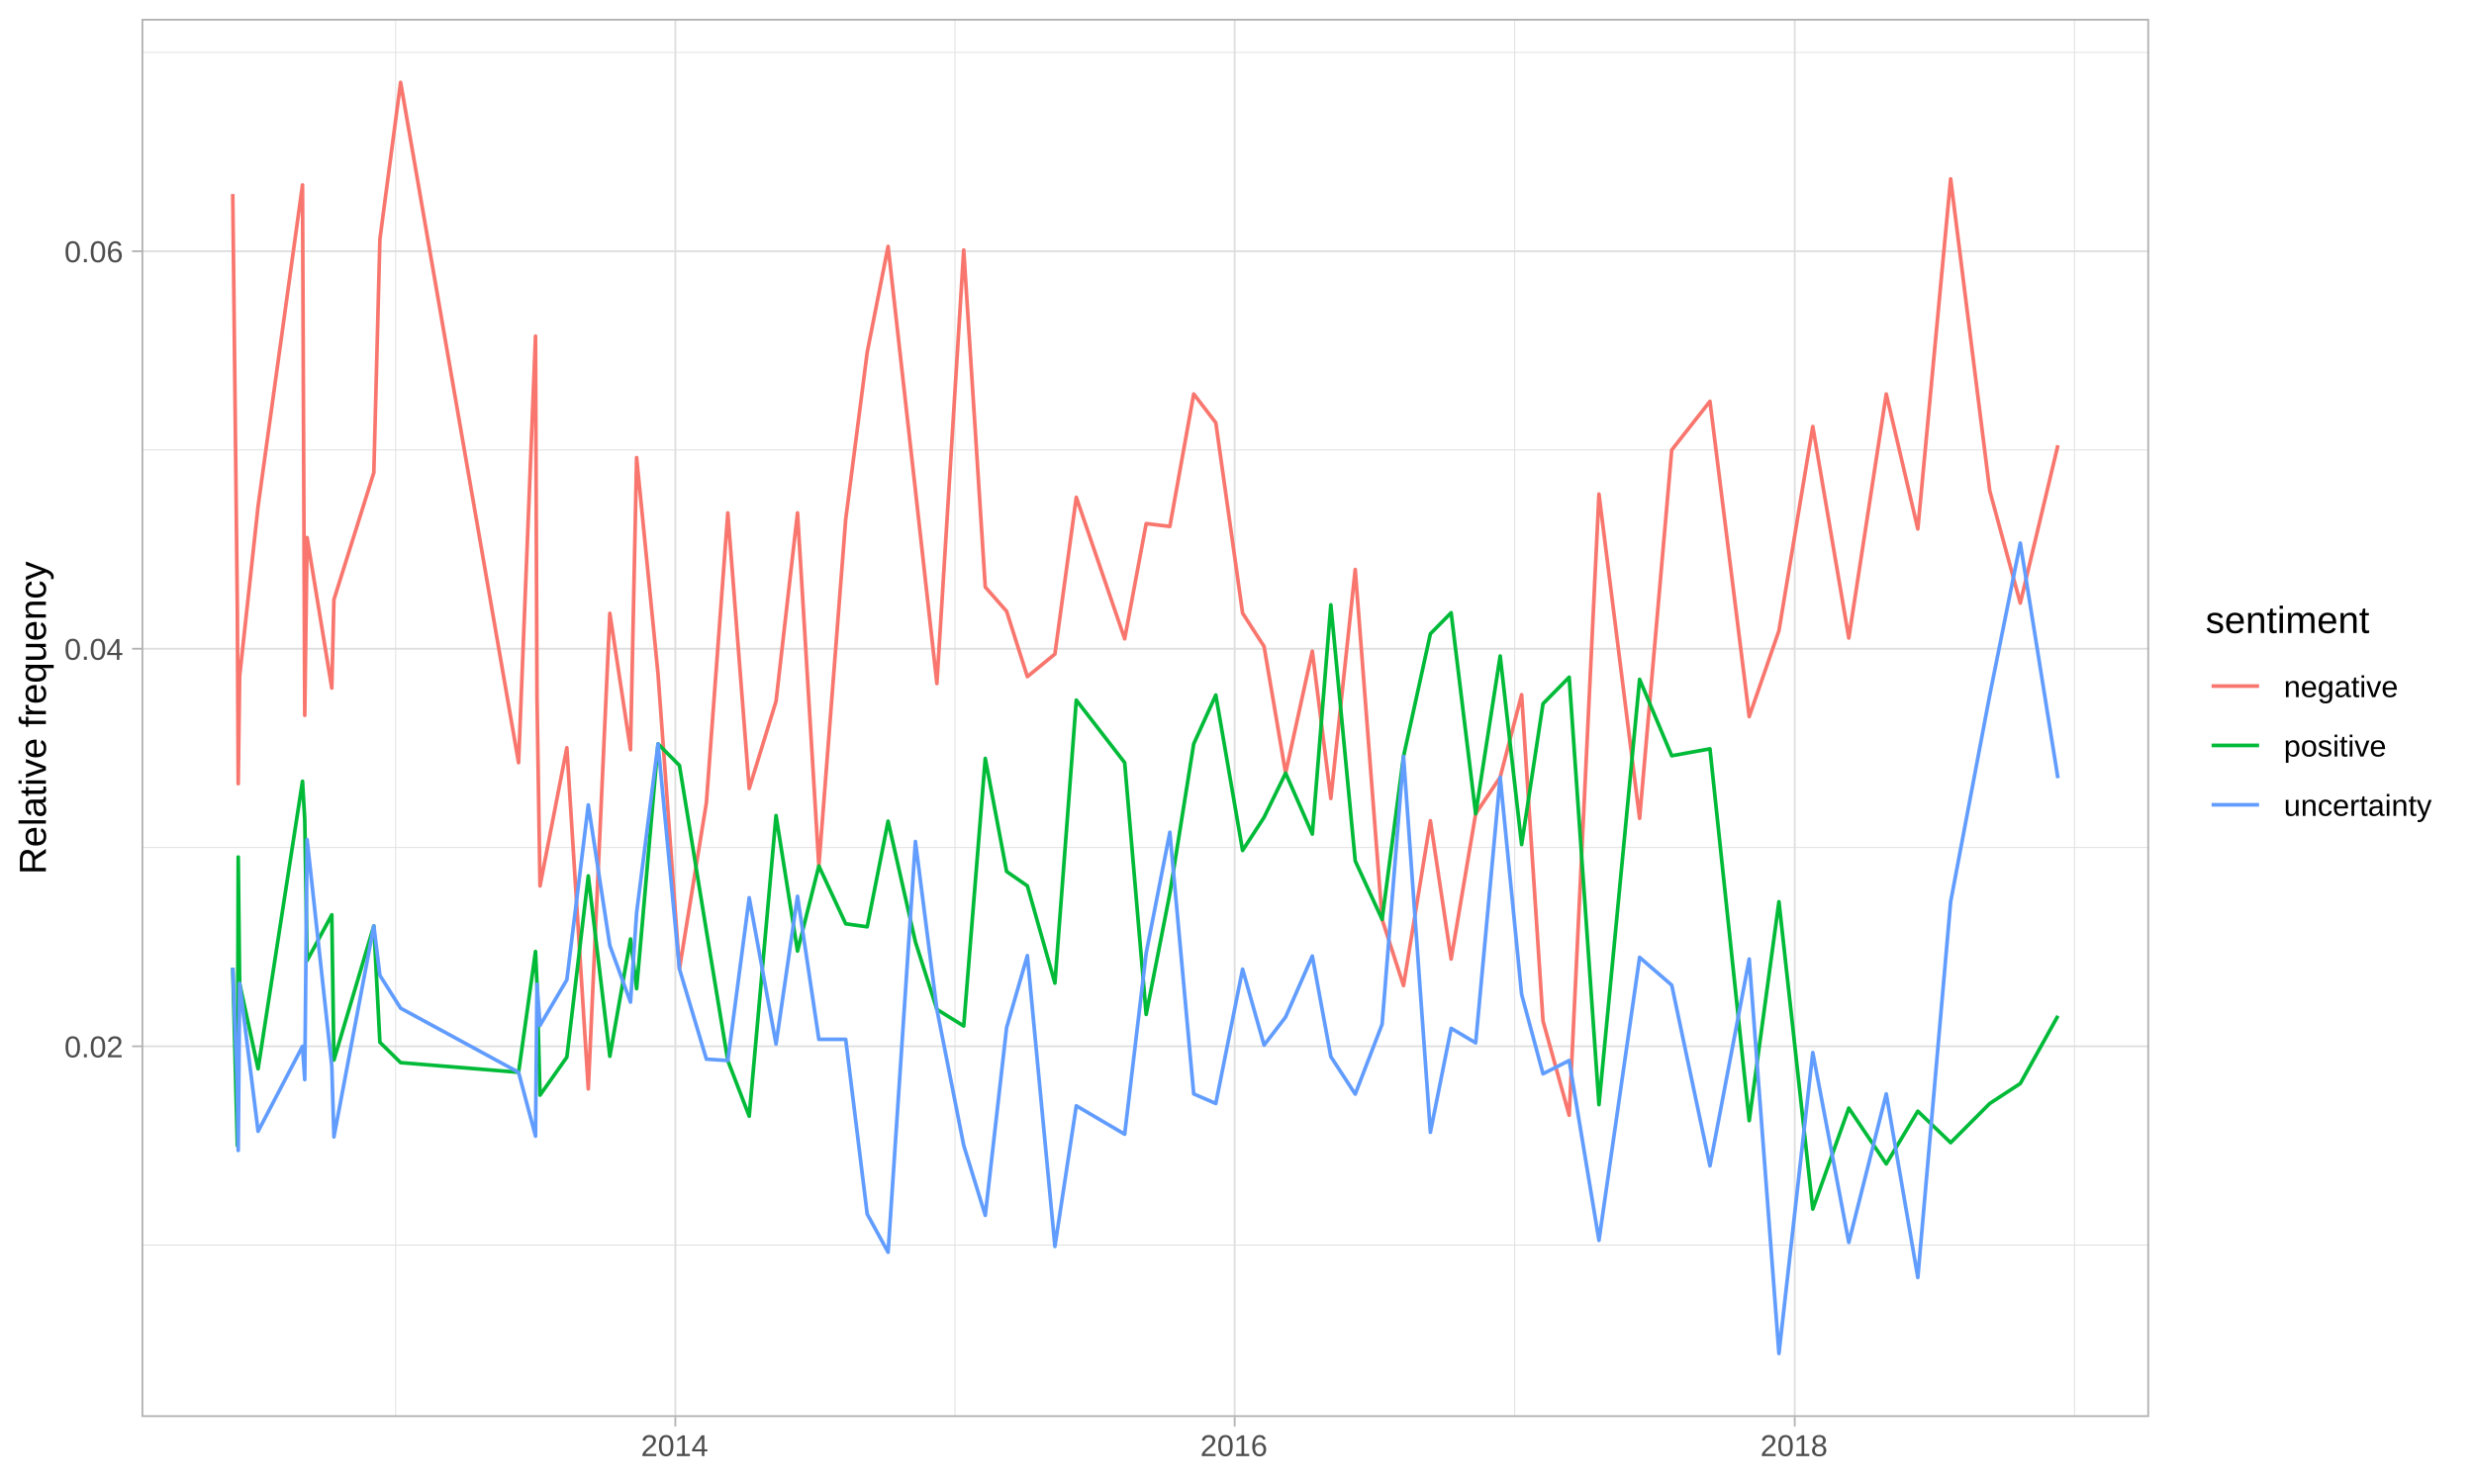
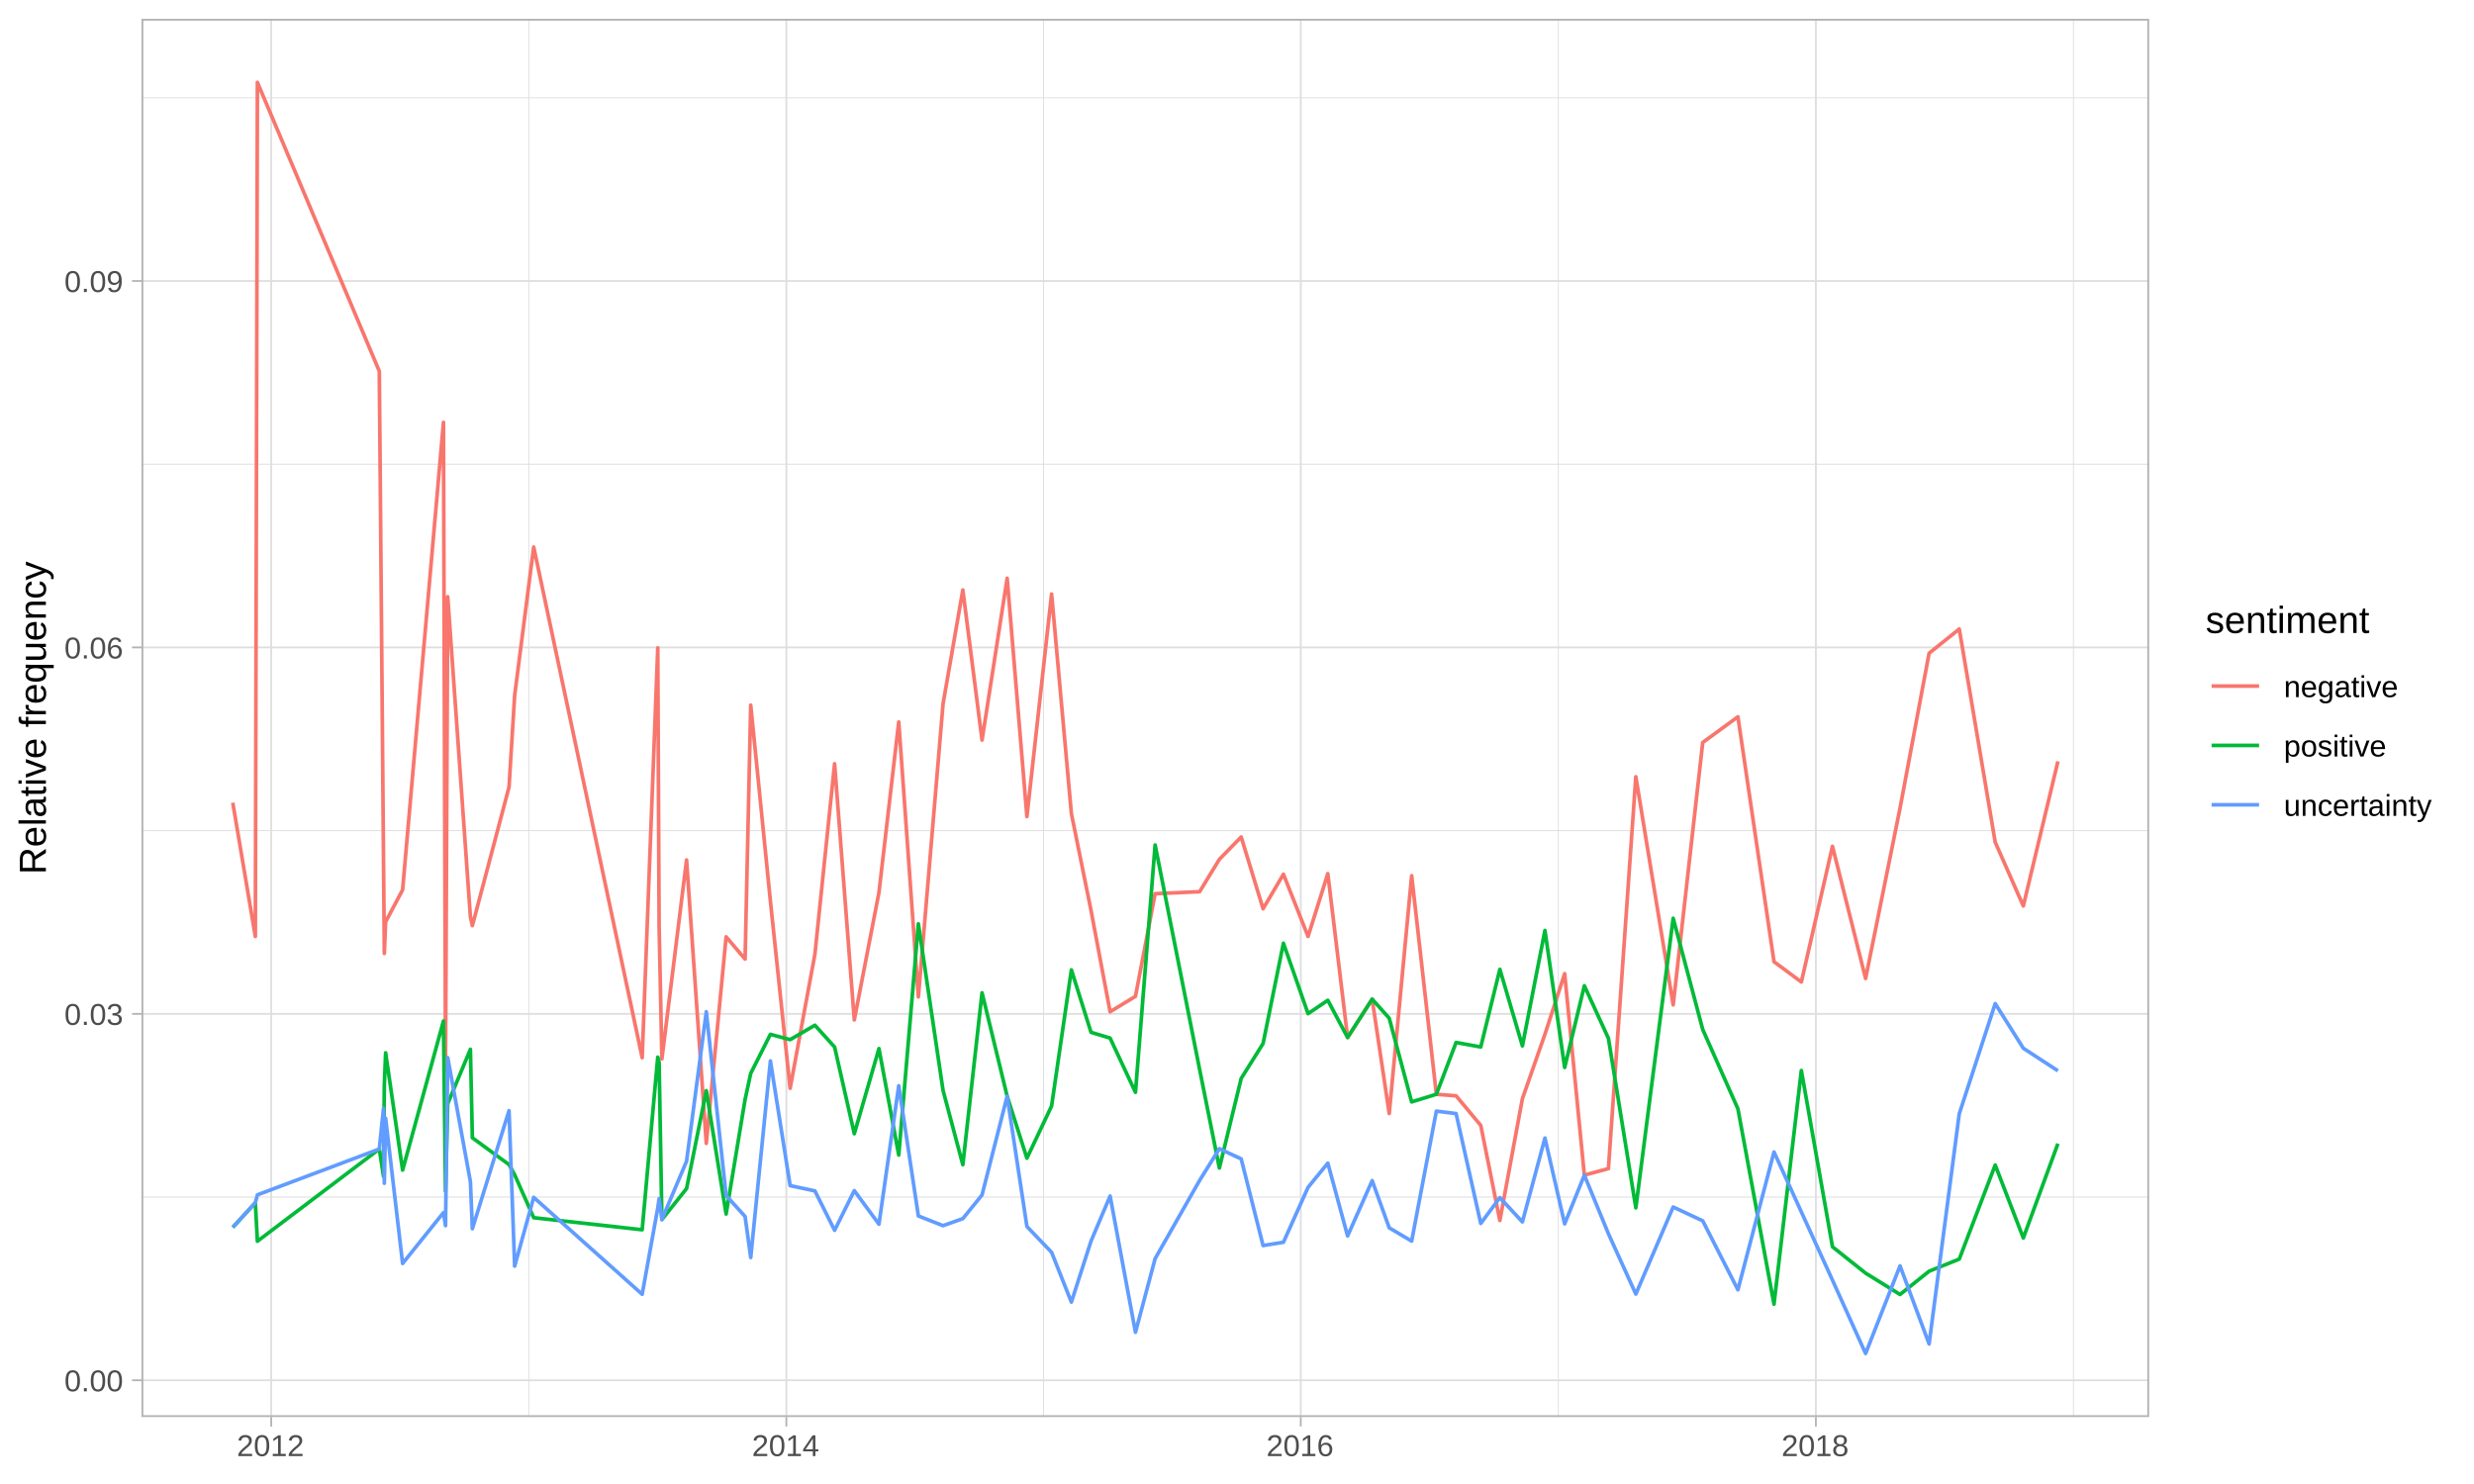
<svg xmlns="http://www.w3.org/2000/svg" viewBox="0 0 720.00 432.00">
  <defs>
    <style type="text/css">
    line, polyline, path, rect, circle {
      fill: none;
      stroke: #000000;
      stroke-linecap: round;
      stroke-linejoin: round;
      stroke-miterlimit: 10.00;
    }
  </style>
  </defs>
  <rect width="100%" height="100%" style="stroke: none; fill: #FFFFFF;" />
  <rect x="0.00" y="0.00" width="720.00" height="432.00" style="stroke-width: 1.07; stroke: #FFFFFF; fill: #FFFFFF;" />
  <defs>
    <clipPath id="cpNDEuMTgyM3w2MjUuNDY0fDQxMi41MTJ8NS40Nzk0NQ==">
      <rect x="41.18" y="5.48" width="584.28" height="407.03" />
    </clipPath>
  </defs>
  <rect x="41.18" y="5.48" width="584.28" height="407.03" style="stroke-width: 1.07; stroke: none; fill: #FFFFFF;" clip-path="url(#cpNDEuMTgyM3w2MjUuNDY0fDQxMi41MTJ8NS40Nzk0NQ==)" />
-   <polyline points="41.18,362.45 625.46,362.45 " style="stroke-width: 0.27; stroke: #DEDEDE; stroke-linecap: butt;" clip-path="url(#cpNDEuMTgyM3w2MjUuNDY0fDQxMi41MTJ8NS40Nzk0NQ==)" />
-   <polyline points="41.18,246.72 625.46,246.72 " style="stroke-width: 0.27; stroke: #DEDEDE; stroke-linecap: butt;" clip-path="url(#cpNDEuMTgyM3w2MjUuNDY0fDQxMi41MTJ8NS40Nzk0NQ==)" />
-   <polyline points="41.18,130.99 625.46,130.99 " style="stroke-width: 0.27; stroke: #DEDEDE; stroke-linecap: butt;" clip-path="url(#cpNDEuMTgyM3w2MjUuNDY0fDQxMi41MTJ8NS40Nzk0NQ==)" />
-   <polyline points="41.18,15.26 625.46,15.26 " style="stroke-width: 0.27; stroke: #DEDEDE; stroke-linecap: butt;" clip-path="url(#cpNDEuMTgyM3w2MjUuNDY0fDQxMi41MTJ8NS40Nzk0NQ==)" />
-   <polyline points="115.15,412.51 115.15,5.48 " style="stroke-width: 0.27; stroke: #DEDEDE; stroke-linecap: butt;" clip-path="url(#cpNDEuMTgyM3w2MjUuNDY0fDQxMi41MTJ8NS40Nzk0NQ==)" />
-   <polyline points="277.93,412.51 277.93,5.48 " style="stroke-width: 0.27; stroke: #DEDEDE; stroke-linecap: butt;" clip-path="url(#cpNDEuMTgyM3w2MjUuNDY0fDQxMi41MTJ8NS40Nzk0NQ==)" />
-   <polyline points="440.82,412.51 440.82,5.48 " style="stroke-width: 0.27; stroke: #DEDEDE; stroke-linecap: butt;" clip-path="url(#cpNDEuMTgyM3w2MjUuNDY0fDQxMi41MTJ8NS40Nzk0NQ==)" />
-   <polyline points="603.72,412.51 603.72,5.48 " style="stroke-width: 0.27; stroke: #DEDEDE; stroke-linecap: butt;" clip-path="url(#cpNDEuMTgyM3w2MjUuNDY0fDQxMi41MTJ8NS40Nzk0NQ==)" />
-   <polyline points="41.18,304.58 625.46,304.58 " style="stroke-width: 0.53; stroke: #DEDEDE; stroke-linecap: butt;" clip-path="url(#cpNDEuMTgyM3w2MjUuNDY0fDQxMi41MTJ8NS40Nzk0NQ==)" />
-   <polyline points="41.18,188.85 625.46,188.85 " style="stroke-width: 0.53; stroke: #DEDEDE; stroke-linecap: butt;" clip-path="url(#cpNDEuMTgyM3w2MjUuNDY0fDQxMi41MTJ8NS40Nzk0NQ==)" />
-   <polyline points="41.18,73.13 625.46,73.13 " style="stroke-width: 0.53; stroke: #DEDEDE; stroke-linecap: butt;" clip-path="url(#cpNDEuMTgyM3w2MjUuNDY0fDQxMi41MTJ8NS40Nzk0NQ==)" />
-   <polyline points="196.54,412.51 196.54,5.48 " style="stroke-width: 0.53; stroke: #DEDEDE; stroke-linecap: butt;" clip-path="url(#cpNDEuMTgyM3w2MjUuNDY0fDQxMi41MTJ8NS40Nzk0NQ==)" />
-   <polyline points="359.32,412.51 359.32,5.48 " style="stroke-width: 0.53; stroke: #DEDEDE; stroke-linecap: butt;" clip-path="url(#cpNDEuMTgyM3w2MjUuNDY0fDQxMi41MTJ8NS40Nzk0NQ==)" />
-   <polyline points="522.32,412.51 522.32,5.48 " style="stroke-width: 0.53; stroke: #DEDEDE; stroke-linecap: butt;" clip-path="url(#cpNDEuMTgyM3w2MjUuNDY0fDQxMi41MTJ8NS40Nzk0NQ==)" />
-   <polyline points="67.74,56.49 69.07,177.04 69.33,228.14 69.74,196.90 75.11,147.37 88.04,53.84 88.69,208.24 89.38,156.49 96.56,200.30 97.18,174.56 108.79,137.59 110.56,69.62 116.59,23.98 150.92,222.02 155.85,97.85 156.28,202.90 157.16,257.89 164.97,217.67 171.21,316.98 177.48,178.54 183.49,218.25 185.27,133.20 191.50,196.19 197.74,282.07 205.58,233.65 211.81,149.32 218.04,229.55 225.85,204.15 232.10,149.32 238.31,252.10 246.12,151.18 252.38,102.56 258.46,71.73 266.41,142.68 272.66,198.97 280.47,72.78 286.74,170.90 292.95,177.95 298.99,196.98 307.01,190.39 313.23,144.77 327.31,185.97 333.57,152.42 340.46,153.25 347.40,114.69 353.83,123.06 361.63,178.49 367.88,188.19 374.15,225.06 381.92,189.56 387.31,232.44 394.41,165.78 402.23,267.64 408.46,286.91 416.28,238.92 422.32,279.18 429.46,236.88 436.59,226.25 442.83,202.23 449.06,297.20 456.67,324.67 465.34,143.83 477.17,238.22 486.52,130.99 497.64,116.83 509.07,208.61 517.72,183.59 527.57,124.16 538.05,185.73 548.95,114.69 558.14,153.99 567.69,52.08 579.07,142.88 587.96,175.57 598.91,129.61 " style="stroke-width: 1.07; stroke: #F8766D; stroke-linecap: butt;" clip-path="url(#cpNDEuMTgyM3w2MjUuNDY0fDQxMi41MTJ8NS40Nzk0NQ==)" />
-   <polyline points="67.74,281.71 69.07,333.43 69.33,249.49 69.74,286.26 75.11,311.13 88.04,227.43 88.69,238.54 89.38,279.61 96.56,266.30 97.18,308.60 108.79,269.53 110.56,303.41 116.59,309.34 150.92,312.15 155.85,276.99 156.28,286.52 157.16,318.80 164.97,307.74 171.21,254.99 177.48,307.48 183.49,273.35 185.27,287.80 191.50,216.56 197.74,222.82 205.58,270.98 211.81,308.73 218.04,324.93 225.85,237.41 232.10,276.85 238.31,252.10 246.12,268.92 252.38,269.80 258.46,239.05 266.41,274.19 272.66,293.83 280.47,298.68 286.74,220.78 292.95,253.69 298.99,257.89 307.01,286.19 313.23,203.81 327.31,222.02 333.57,295.30 340.46,260.07 347.40,216.56 353.83,202.33 361.63,247.58 367.88,237.93 374.15,225.06 381.92,242.81 387.31,176.08 394.41,250.62 402.23,267.64 408.46,220.20 416.28,184.50 422.32,178.37 429.46,236.88 436.59,190.97 442.83,245.85 449.06,204.86 456.67,197.14 465.34,321.57 477.17,197.76 486.52,220.01 497.64,217.99 509.07,326.22 517.72,262.50 527.57,351.97 538.05,322.57 548.95,338.81 558.14,323.47 567.69,332.64 579.07,321.23 587.96,315.42 598.91,295.72 " style="stroke-width: 1.07; stroke: #00BA38; stroke-linecap: butt;" clip-path="url(#cpNDEuMTgyM3w2MjUuNDY0fDQxMi41MTJ8NS40Nzk0NQ==)" />
-   <polyline points="67.74,281.71 69.07,316.05 69.33,334.90 69.74,286.26 75.11,329.33 88.04,304.58 88.69,314.28 89.38,244.43 96.56,310.30 97.18,330.95 108.79,269.53 110.56,283.93 116.59,293.49 150.92,312.15 155.85,330.74 156.28,286.52 157.16,298.49 164.97,285.22 171.21,234.32 177.48,275.25 183.49,291.72 185.27,265.71 191.50,216.56 197.74,282.07 205.58,308.32 211.81,308.73 218.04,261.34 225.85,303.92 232.10,260.91 238.31,302.56 246.12,302.56 252.38,353.42 258.46,364.54 266.41,244.97 272.66,293.83 280.47,333.43 286.74,353.80 292.95,299.13 298.99,278.19 307.01,362.83 313.23,321.90 327.31,330.18 333.57,277.44 340.46,242.27 347.40,318.44 353.83,321.23 361.63,282.13 367.88,304.25 374.15,296.06 381.92,278.31 387.31,307.59 394.41,318.50 402.23,298.17 408.46,220.20 416.28,329.62 422.32,299.34 429.46,303.58 436.59,226.25 442.83,289.46 449.06,312.59 456.67,308.73 465.34,361.07 477.17,278.69 486.52,286.78 497.64,339.38 509.07,279.18 517.72,394.01 527.57,306.41 538.05,361.67 548.95,318.44 558.14,371.89 567.69,262.50 579.07,202.33 587.96,158.09 598.91,226.51 " style="stroke-width: 1.07; stroke: #619CFF; stroke-linecap: butt;" clip-path="url(#cpNDEuMTgyM3w2MjUuNDY0fDQxMi41MTJ8NS40Nzk0NQ==)" />
+   <polyline points="41.18,348.47 625.46,348.47 " style="stroke-width: 0.27; stroke: #DEDEDE; stroke-linecap: butt;" clip-path="url(#cpNDEuMTgyM3w2MjUuNDY0fDQxMi41MTJ8NS40Nzk0NQ==)" />
+   <polyline points="41.18,241.80 625.46,241.80 " style="stroke-width: 0.27; stroke: #DEDEDE; stroke-linecap: butt;" clip-path="url(#cpNDEuMTgyM3w2MjUuNDY0fDQxMi41MTJ8NS40Nzk0NQ==)" />
+   <polyline points="41.18,135.14 625.46,135.14 " style="stroke-width: 0.27; stroke: #DEDEDE; stroke-linecap: butt;" clip-path="url(#cpNDEuMTgyM3w2MjUuNDY0fDQxMi41MTJ8NS40Nzk0NQ==)" />
+   <polyline points="41.18,28.47 625.46,28.47 " style="stroke-width: 0.27; stroke: #DEDEDE; stroke-linecap: butt;" clip-path="url(#cpNDEuMTgyM3w2MjUuNDY0fDQxMi41MTJ8NS40Nzk0NQ==)" />
+   <polyline points="153.89,412.51 153.89,5.48 " style="stroke-width: 0.27; stroke: #DEDEDE; stroke-linecap: butt;" clip-path="url(#cpNDEuMTgyM3w2MjUuNDY0fDQxMi41MTJ8NS40Nzk0NQ==)" />
+   <polyline points="303.70,412.51 303.70,5.48 " style="stroke-width: 0.27; stroke: #DEDEDE; stroke-linecap: butt;" clip-path="url(#cpNDEuMTgyM3w2MjUuNDY0fDQxMi41MTJ8NS40Nzk0NQ==)" />
+   <polyline points="453.52,412.51 453.52,5.48 " style="stroke-width: 0.27; stroke: #DEDEDE; stroke-linecap: butt;" clip-path="url(#cpNDEuMTgyM3w2MjUuNDY0fDQxMi41MTJ8NS40Nzk0NQ==)" />
+   <polyline points="603.43,412.51 603.43,5.48 " style="stroke-width: 0.27; stroke: #DEDEDE; stroke-linecap: butt;" clip-path="url(#cpNDEuMTgyM3w2MjUuNDY0fDQxMi41MTJ8NS40Nzk0NQ==)" />
+   <polyline points="41.18,401.81 625.46,401.81 " style="stroke-width: 0.53; stroke: #DEDEDE; stroke-linecap: butt;" clip-path="url(#cpNDEuMTgyM3w2MjUuNDY0fDQxMi41MTJ8NS40Nzk0NQ==)" />
+   <polyline points="41.18,295.14 625.46,295.14 " style="stroke-width: 0.53; stroke: #DEDEDE; stroke-linecap: butt;" clip-path="url(#cpNDEuMTgyM3w2MjUuNDY0fDQxMi41MTJ8NS40Nzk0NQ==)" />
+   <polyline points="41.18,188.47 625.46,188.47 " style="stroke-width: 0.53; stroke: #DEDEDE; stroke-linecap: butt;" clip-path="url(#cpNDEuMTgyM3w2MjUuNDY0fDQxMi41MTJ8NS40Nzk0NQ==)" />
+   <polyline points="41.18,81.80 625.46,81.80 " style="stroke-width: 0.53; stroke: #DEDEDE; stroke-linecap: butt;" clip-path="url(#cpNDEuMTgyM3w2MjUuNDY0fDQxMi41MTJ8NS40Nzk0NQ==)" />
+   <polyline points="78.93,412.51 78.93,5.48 " style="stroke-width: 0.53; stroke: #DEDEDE; stroke-linecap: butt;" clip-path="url(#cpNDEuMTgyM3w2MjUuNDY0fDQxMi41MTJ8NS40Nzk0NQ==)" />
+   <polyline points="228.85,412.51 228.85,5.48 " style="stroke-width: 0.53; stroke: #DEDEDE; stroke-linecap: butt;" clip-path="url(#cpNDEuMTgyM3w2MjUuNDY0fDQxMi41MTJ8NS40Nzk0NQ==)" />
+   <polyline points="378.56,412.51 378.56,5.48 " style="stroke-width: 0.53; stroke: #DEDEDE; stroke-linecap: butt;" clip-path="url(#cpNDEuMTgyM3w2MjUuNDY0fDQxMi41MTJ8NS40Nzk0NQ==)" />
+   <polyline points="528.47,412.51 528.47,5.48 " style="stroke-width: 0.53; stroke: #DEDEDE; stroke-linecap: butt;" clip-path="url(#cpNDEuMTgyM3w2MjUuNDY0fDQxMi41MTJ8NS40Nzk0NQ==)" />
+   <polyline points="67.74,233.67 74.31,272.61 74.91,23.98 110.39,108.06 111.61,250.08 111.85,277.55 112.23,268.35 117.17,259.04 129.06,122.94 129.66,311.79 130.30,173.71 136.90,266.91 137.47,269.46 148.14,229.13 149.78,202.43 155.32,159.24 186.89,307.91 191.43,188.60 191.82,269.63 192.63,308.24 199.81,250.33 205.55,332.84 211.32,272.71 216.84,279.20 218.48,205.27 224.21,262.37 229.95,316.81 237.16,277.77 242.89,222.33 248.62,296.91 255.80,259.81 261.56,210.16 267.27,290.20 274.45,204.90 280.21,171.74 285.80,215.44 293.11,168.33 298.86,237.70 306.04,172.93 311.80,236.83 317.52,265.05 323.07,294.53 330.45,290.04 336.17,260.15 349.12,259.58 354.87,250.15 361.22,243.65 367.59,264.55 373.51,254.49 380.68,272.61 386.43,254.32 392.19,302.02 399.34,290.86 404.30,324.15 410.83,254.92 418.02,318.55 423.76,319.00 430.94,327.61 436.50,355.29 443.06,319.83 449.62,301.08 455.36,283.44 461.09,342.09 468.09,340.18 476.07,226.12 486.94,292.53 495.54,216.14 505.78,208.66 516.28,279.96 524.24,285.86 533.30,246.37 542.94,284.85 552.96,235.27 561.42,190.16 570.20,183.11 580.66,245.17 588.84,263.73 598.91,221.64 " style="stroke-width: 1.07; stroke: #F8766D; stroke-linecap: butt;" clip-path="url(#cpNDEuMTgyM3w2MjUuNDY0fDQxMi41MTJ8NS40Nzk0NQ==)" />
+   <polyline points="67.74,357.30 74.31,350.13 74.91,361.33 110.39,334.49 111.61,342.44 111.85,315.78 112.23,306.48 117.17,340.62 129.06,297.23 129.66,346.80 130.30,321.30 136.90,305.45 137.47,331.22 148.14,339.02 149.78,341.99 155.32,354.48 186.89,357.99 191.43,307.74 191.82,309.28 192.63,355.02 199.81,346.00 205.55,317.51 211.32,353.40 216.84,320.07 218.48,312.47 224.21,301.10 229.95,302.65 237.16,298.45 242.89,304.79 248.62,330.03 255.80,305.25 261.56,336.24 267.27,268.94 274.45,317.42 280.21,339.06 285.80,289.01 293.11,319.12 298.86,337.16 306.04,321.97 311.80,282.34 317.52,300.51 323.07,302.19 330.45,317.98 336.17,245.98 349.12,311.30 354.87,340.02 361.22,313.94 367.59,303.77 373.51,274.58 380.68,295.08 386.43,291.19 392.19,302.02 399.34,290.86 404.30,296.41 410.83,320.77 418.02,318.55 423.76,303.47 430.94,304.78 436.50,282.18 443.06,304.46 449.62,270.86 455.36,310.75 461.09,286.96 468.09,302.25 476.07,351.61 486.94,267.32 495.54,299.69 505.78,322.79 516.28,379.65 524.24,311.63 533.30,362.95 542.94,370.62 552.96,376.83 561.42,370.06 570.20,366.53 580.66,339.15 588.84,360.38 598.91,332.92 " style="stroke-width: 1.07; stroke: #00BA38; stroke-linecap: butt;" clip-path="url(#cpNDEuMTgyM3w2MjUuNDY0fDQxMi41MTJ8NS40Nzk0NQ==)" />
+   <polyline points="67.74,357.30 74.31,350.13 74.91,347.83 110.39,334.49 111.61,322.65 111.85,344.46 112.23,325.55 117.17,367.81 129.06,353.00 129.66,356.80 130.30,307.89 136.90,343.99 137.47,357.69 148.14,323.32 149.78,368.58 155.32,348.56 186.89,376.77 191.43,351.64 191.82,348.94 192.63,355.02 199.81,338.03 205.55,294.53 211.32,348.02 216.84,354.13 218.48,366.07 224.21,308.85 229.95,345.14 237.16,346.68 242.89,358.15 248.62,346.60 255.80,356.37 261.56,316.07 267.27,353.97 274.45,356.80 280.21,354.75 285.80,347.86 293.11,319.12 298.86,357.05 306.04,364.55 311.80,379.05 317.52,361.29 323.07,348.17 330.45,387.84 336.17,366.39 349.12,343.62 354.87,334.40 361.22,337.37 367.59,362.59 373.51,361.63 380.68,345.64 386.43,338.60 392.19,359.79 399.34,343.69 404.30,357.43 410.83,361.29 418.02,323.45 423.76,324.17 430.94,356.15 436.50,348.64 443.06,355.70 449.62,331.30 455.36,356.28 461.09,342.09 468.09,359.14 476.07,376.71 486.94,351.37 495.54,355.39 505.78,375.47 516.28,335.35 533.30,372.66 542.94,394.01 552.96,368.50 561.42,391.23 570.20,324.20 580.66,292.16 588.84,305.15 598.91,311.72 " style="stroke-width: 1.07; stroke: #619CFF; stroke-linecap: butt;" clip-path="url(#cpNDEuMTgyM3w2MjUuNDY0fDQxMi41MTJ8NS40Nzk0NQ==)" />
  <rect x="41.18" y="5.48" width="584.28" height="407.03" style="stroke-width: 1.07; stroke: #B3B3B3;" clip-path="url(#cpNDEuMTgyM3w2MjUuNDY0fDQxMi41MTJ8NS40Nzk0NQ==)" />
  <defs>
    <clipPath id="cpMHw3MjB8NDMyfDA=">
      <rect x="0.00" y="0.00" width="720.00" height="432.00" />
    </clipPath>
  </defs>
  <g clip-path="url(#cpMHw3MjB8NDMyfDA=)">
-     <text x="18.73" y="307.80" style="font-size: 8.80px; fill: #4D4D4D; font-family: Arial;" textLength="17.52px" lengthAdjust="spacingAndGlyphs">0.02</text>
+     <text x="18.73" y="405.03" style="font-size: 8.80px; fill: #4D4D4D; font-family: Arial;" textLength="17.52px" lengthAdjust="spacingAndGlyphs">0.00</text>
  </g>
  <g clip-path="url(#cpMHw3MjB8NDMyfDA=)">
-     <text x="18.73" y="192.07" style="font-size: 8.80px; fill: #4D4D4D; font-family: Arial;" textLength="17.52px" lengthAdjust="spacingAndGlyphs">0.04</text>
+     <text x="18.73" y="298.36" style="font-size: 8.80px; fill: #4D4D4D; font-family: Arial;" textLength="17.52px" lengthAdjust="spacingAndGlyphs">0.03</text>
  </g>
  <g clip-path="url(#cpMHw3MjB8NDMyfDA=)">
-     <text x="18.73" y="76.34" style="font-size: 8.80px; fill: #4D4D4D; font-family: Arial;" textLength="17.52px" lengthAdjust="spacingAndGlyphs">0.06</text>
-   </g>
-   <polyline points="38.44,304.58 41.18,304.58 " style="stroke-width: 0.53; stroke: #B3B3B3; stroke-linecap: butt;" clip-path="url(#cpMHw3MjB8NDMyfDA=)" />
-   <polyline points="38.44,188.85 41.18,188.85 " style="stroke-width: 0.53; stroke: #B3B3B3; stroke-linecap: butt;" clip-path="url(#cpMHw3MjB8NDMyfDA=)" />
-   <polyline points="38.44,73.13 41.18,73.13 " style="stroke-width: 0.53; stroke: #B3B3B3; stroke-linecap: butt;" clip-path="url(#cpMHw3MjB8NDMyfDA=)" />
-   <polyline points="196.54,415.25 196.54,412.51 " style="stroke-width: 0.53; stroke: #B3B3B3; stroke-linecap: butt;" clip-path="url(#cpMHw3MjB8NDMyfDA=)" />
-   <polyline points="359.32,415.25 359.32,412.51 " style="stroke-width: 0.53; stroke: #B3B3B3; stroke-linecap: butt;" clip-path="url(#cpMHw3MjB8NDMyfDA=)" />
-   <polyline points="522.32,415.25 522.32,412.51 " style="stroke-width: 0.53; stroke: #B3B3B3; stroke-linecap: butt;" clip-path="url(#cpMHw3MjB8NDMyfDA=)" />
-   <g clip-path="url(#cpMHw3MjB8NDMyfDA=)">
-     <text x="186.53" y="423.88" style="font-size: 8.80px; fill: #4D4D4D; font-family: Arial;" textLength="20.02px" lengthAdjust="spacingAndGlyphs">2014</text>
+     <text x="18.73" y="191.69" style="font-size: 8.80px; fill: #4D4D4D; font-family: Arial;" textLength="17.52px" lengthAdjust="spacingAndGlyphs">0.06</text>
  </g>
  <g clip-path="url(#cpMHw3MjB8NDMyfDA=)">
-     <text x="349.31" y="423.88" style="font-size: 8.80px; fill: #4D4D4D; font-family: Arial;" textLength="20.02px" lengthAdjust="spacingAndGlyphs">2016</text>
+     <text x="18.73" y="85.02" style="font-size: 8.80px; fill: #4D4D4D; font-family: Arial;" textLength="17.52px" lengthAdjust="spacingAndGlyphs">0.09</text>
+   </g>
+   <polyline points="38.44,401.81 41.18,401.81 " style="stroke-width: 0.53; stroke: #B3B3B3; stroke-linecap: butt;" clip-path="url(#cpMHw3MjB8NDMyfDA=)" />
+   <polyline points="38.44,295.14 41.18,295.14 " style="stroke-width: 0.53; stroke: #B3B3B3; stroke-linecap: butt;" clip-path="url(#cpMHw3MjB8NDMyfDA=)" />
+   <polyline points="38.44,188.47 41.18,188.47 " style="stroke-width: 0.53; stroke: #B3B3B3; stroke-linecap: butt;" clip-path="url(#cpMHw3MjB8NDMyfDA=)" />
+   <polyline points="38.44,81.80 41.18,81.80 " style="stroke-width: 0.53; stroke: #B3B3B3; stroke-linecap: butt;" clip-path="url(#cpMHw3MjB8NDMyfDA=)" />
+   <polyline points="78.93,415.25 78.93,412.51 " style="stroke-width: 0.53; stroke: #B3B3B3; stroke-linecap: butt;" clip-path="url(#cpMHw3MjB8NDMyfDA=)" />
+   <polyline points="228.85,415.25 228.85,412.51 " style="stroke-width: 0.53; stroke: #B3B3B3; stroke-linecap: butt;" clip-path="url(#cpMHw3MjB8NDMyfDA=)" />
+   <polyline points="378.56,415.25 378.56,412.51 " style="stroke-width: 0.53; stroke: #B3B3B3; stroke-linecap: butt;" clip-path="url(#cpMHw3MjB8NDMyfDA=)" />
+   <polyline points="528.47,415.25 528.47,412.51 " style="stroke-width: 0.53; stroke: #B3B3B3; stroke-linecap: butt;" clip-path="url(#cpMHw3MjB8NDMyfDA=)" />
+   <g clip-path="url(#cpMHw3MjB8NDMyfDA=)">
+     <text x="68.92" y="423.88" style="font-size: 8.80px; fill: #4D4D4D; font-family: Arial;" textLength="20.02px" lengthAdjust="spacingAndGlyphs">2012</text>
  </g>
  <g clip-path="url(#cpMHw3MjB8NDMyfDA=)">
-     <text x="512.31" y="423.88" style="font-size: 8.80px; fill: #4D4D4D; font-family: Arial;" textLength="20.02px" lengthAdjust="spacingAndGlyphs">2018</text>
+     <text x="218.84" y="423.88" style="font-size: 8.80px; fill: #4D4D4D; font-family: Arial;" textLength="20.02px" lengthAdjust="spacingAndGlyphs">2014</text>
+   </g>
+   <g clip-path="url(#cpMHw3MjB8NDMyfDA=)">
+     <text x="368.55" y="423.88" style="font-size: 8.80px; fill: #4D4D4D; font-family: Arial;" textLength="20.02px" lengthAdjust="spacingAndGlyphs">2016</text>
+   </g>
+   <g clip-path="url(#cpMHw3MjB8NDMyfDA=)">
+     <text x="518.46" y="423.88" style="font-size: 8.80px; fill: #4D4D4D; font-family: Arial;" textLength="20.02px" lengthAdjust="spacingAndGlyphs">2018</text>
  </g>
  <g clip-path="url(#cpMHw3MjB8NDMyfDA=)">
    <text transform="translate(13.35,254.55) rotate(-90)" style="font-size: 11.00px; font-family: Arial;" textLength="91.10px" lengthAdjust="spacingAndGlyphs">Relative frequency</text>
  </g>
  <rect x="636.42" y="169.59" width="78.10" height="78.82" style="stroke-width: 1.07; stroke: none; fill: #FFFFFF;" clip-path="url(#cpMHw3MjB8NDMyfDA=)" />
  <g clip-path="url(#cpMHw3MjB8NDMyfDA=)">
    <text x="641.90" y="184.27" style="font-size: 11.00px; font-family: Arial;" textLength="47.69px" lengthAdjust="spacingAndGlyphs">sentiment</text>
  </g>
  <rect x="641.90" y="191.08" width="17.28" height="17.28" style="stroke-width: 1.07; stroke: none; fill: #FFFFFF;" clip-path="url(#cpMHw3MjB8NDMyfDA=)" />
  <line x1="643.63" y1="199.72" x2="657.45" y2="199.72" style="stroke-width: 1.07; stroke: #F8766D; stroke-linecap: butt;" clip-path="url(#cpMHw3MjB8NDMyfDA=)" />
  <rect x="641.90" y="208.36" width="17.28" height="17.28" style="stroke-width: 1.07; stroke: none; fill: #FFFFFF;" clip-path="url(#cpMHw3MjB8NDMyfDA=)" />
  <line x1="643.63" y1="217.00" x2="657.45" y2="217.00" style="stroke-width: 1.07; stroke: #00BA38; stroke-linecap: butt;" clip-path="url(#cpMHw3MjB8NDMyfDA=)" />
  <rect x="641.90" y="225.64" width="17.28" height="17.28" style="stroke-width: 1.07; stroke: none; fill: #FFFFFF;" clip-path="url(#cpMHw3MjB8NDMyfDA=)" />
  <line x1="643.63" y1="234.28" x2="657.45" y2="234.28" style="stroke-width: 1.07; stroke: #619CFF; stroke-linecap: butt;" clip-path="url(#cpMHw3MjB8NDMyfDA=)" />
  <g clip-path="url(#cpMHw3MjB8NDMyfDA=)">
    <text x="664.66" y="202.94" style="font-size: 8.80px; font-family: Arial;" textLength="34.03px" lengthAdjust="spacingAndGlyphs">negative</text>
  </g>
  <g clip-path="url(#cpMHw3MjB8NDMyfDA=)">
    <text x="664.66" y="220.22" style="font-size: 8.80px; font-family: Arial;" textLength="30.52px" lengthAdjust="spacingAndGlyphs">positive</text>
  </g>
  <g clip-path="url(#cpMHw3MjB8NDMyfDA=)">
    <text x="664.66" y="237.50" style="font-size: 8.80px; font-family: Arial;" textLength="44.02px" lengthAdjust="spacingAndGlyphs">uncertainty</text>
  </g>
</svg>
